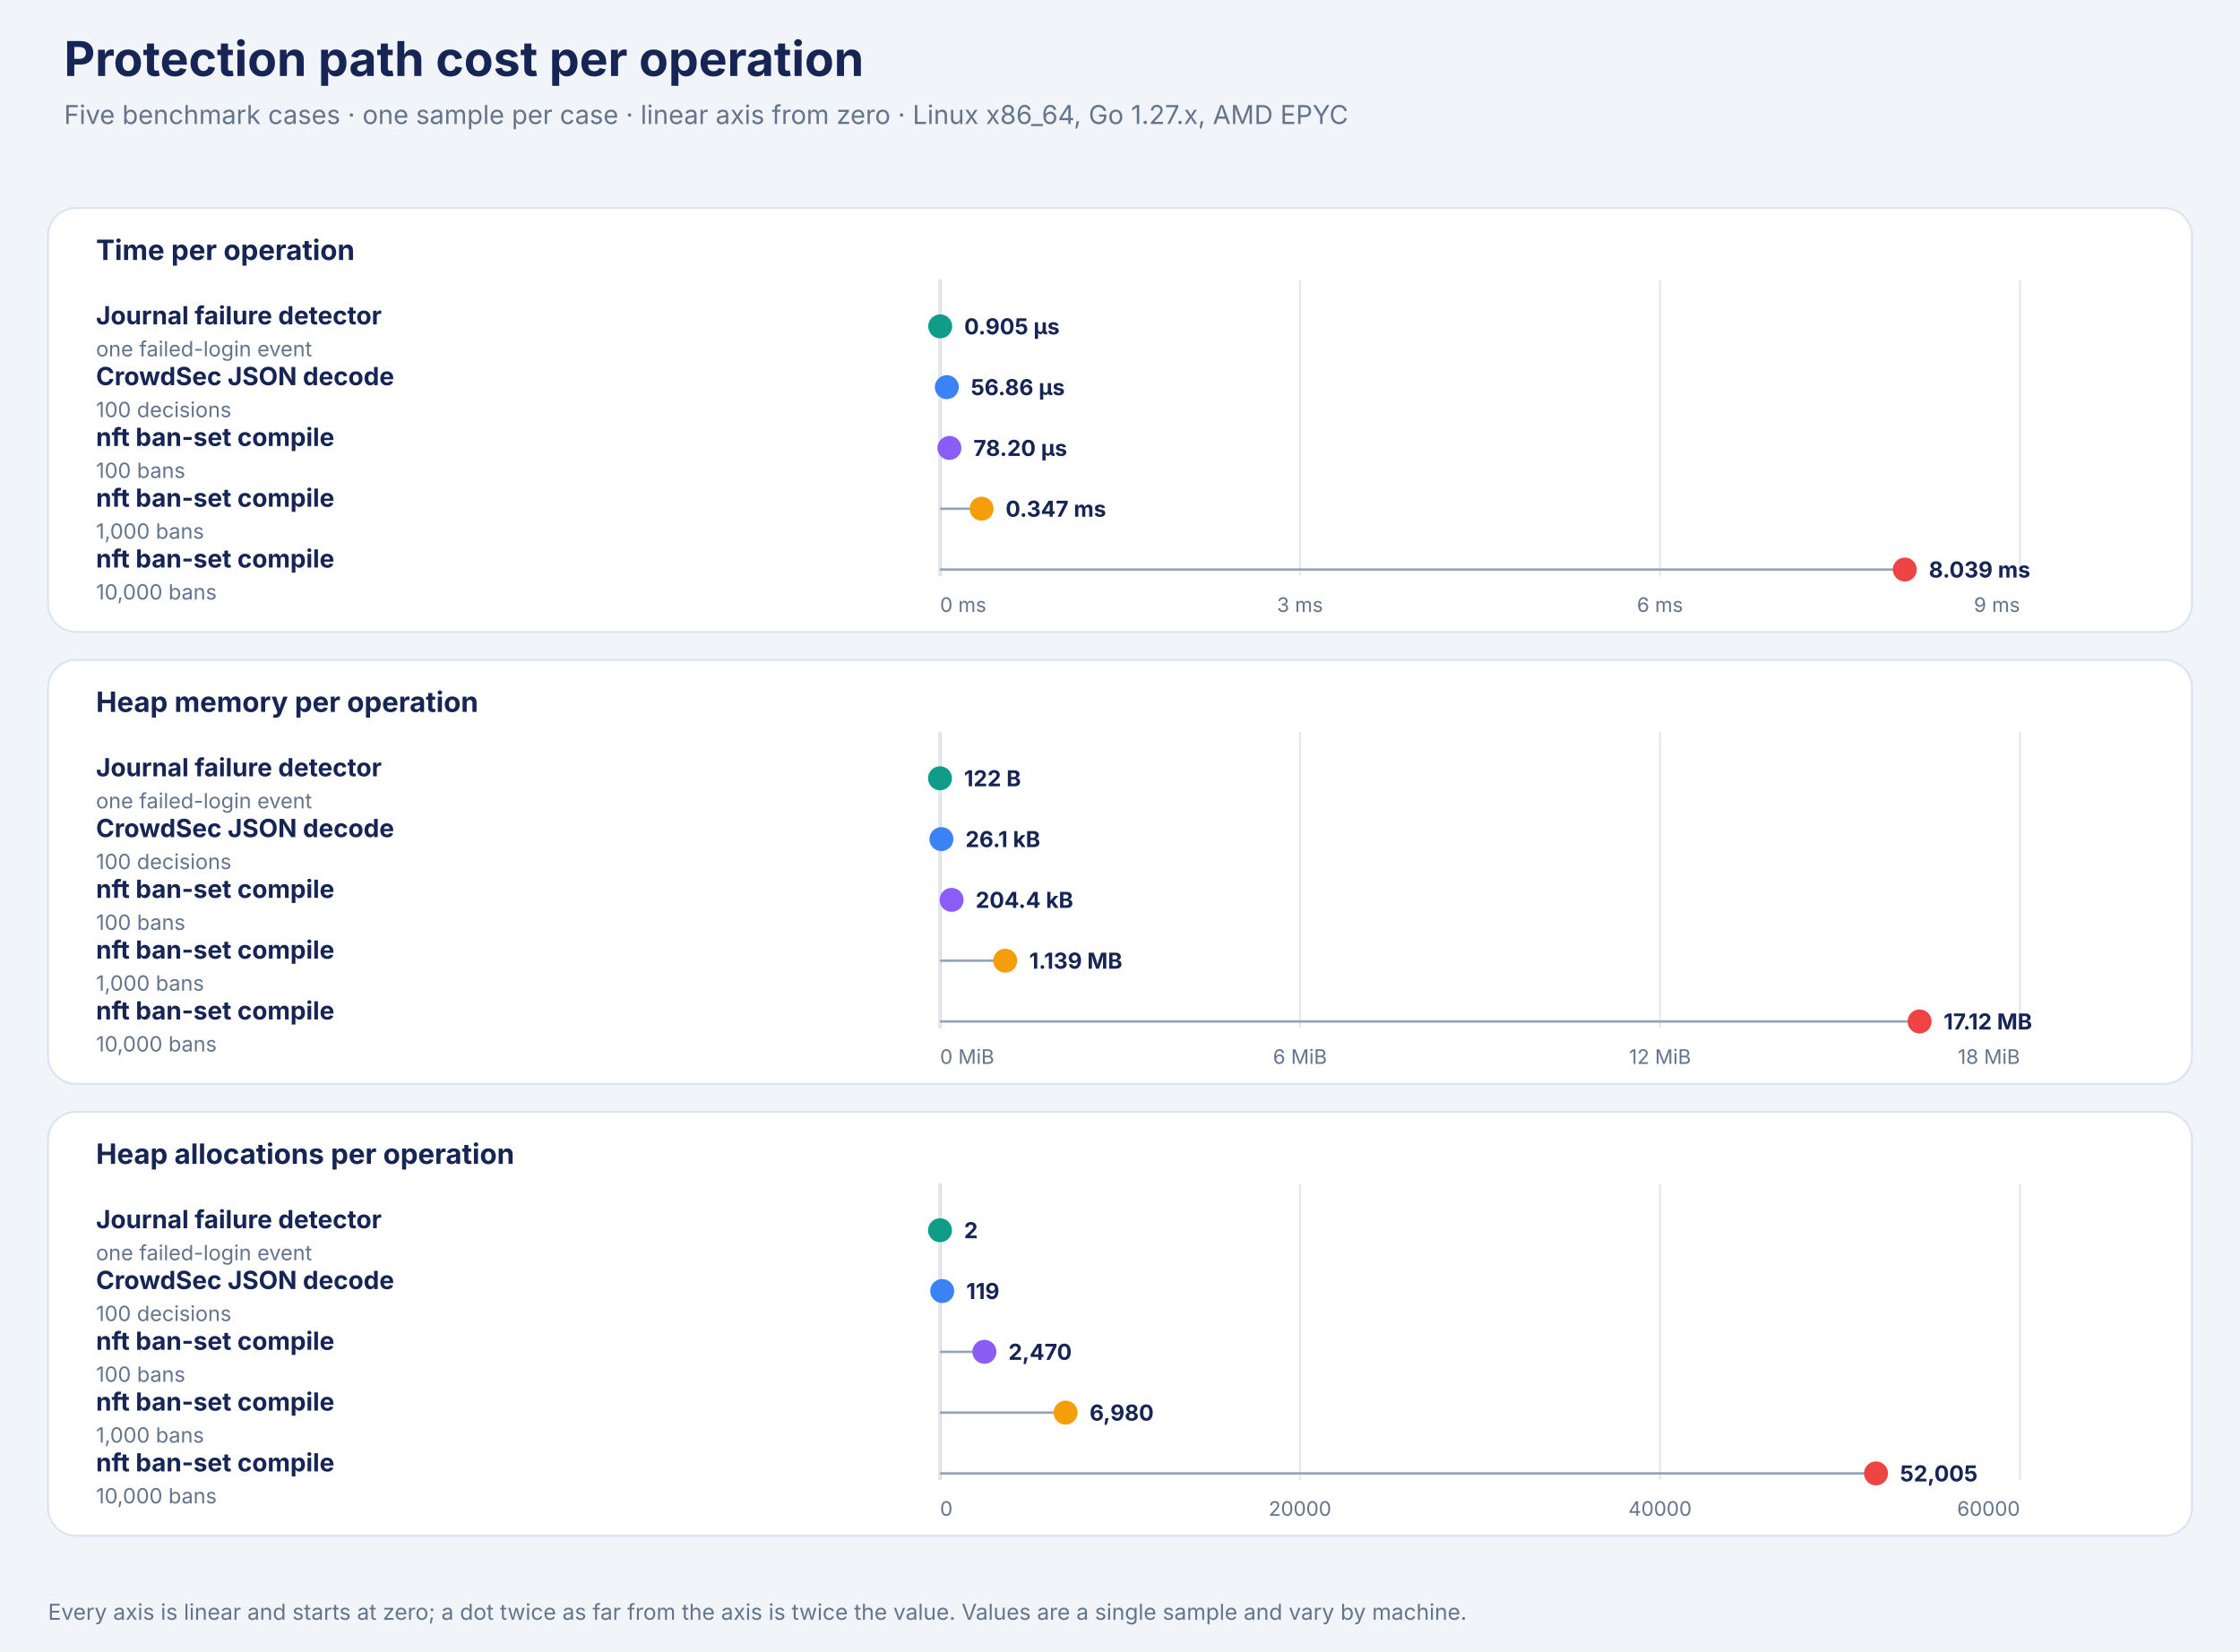
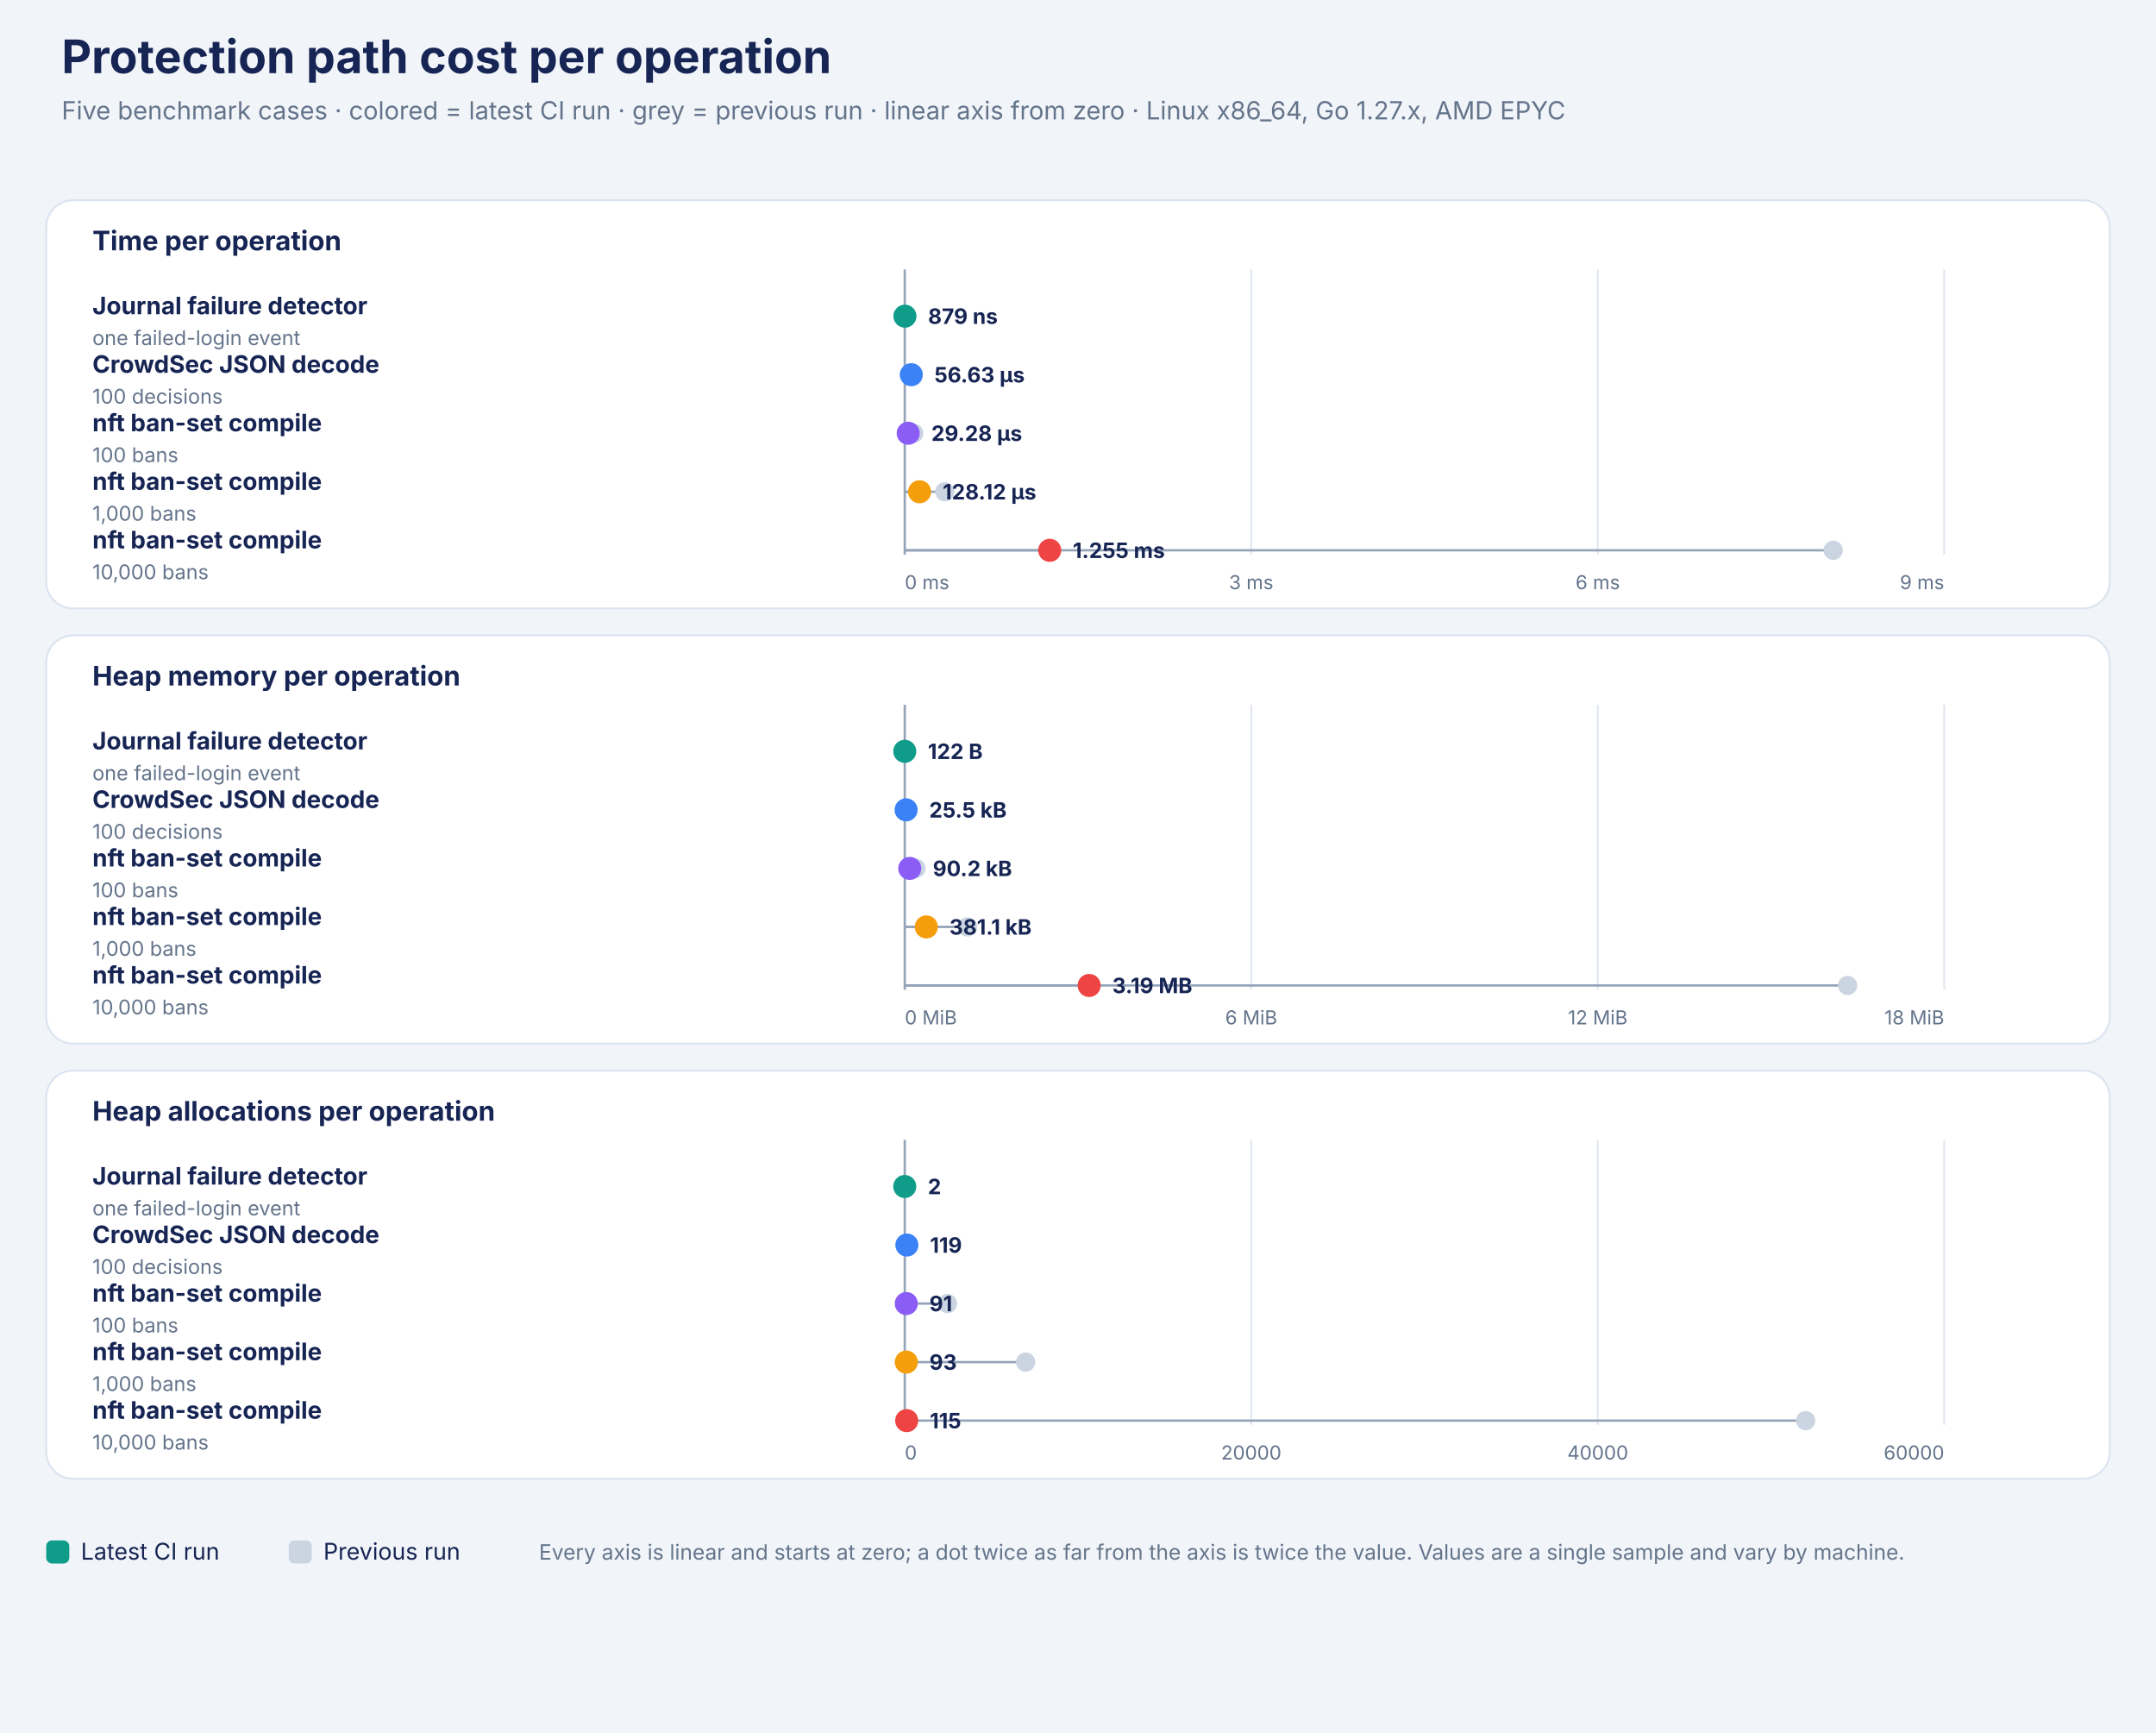
- <svg xmlns="http://www.w3.org/2000/svg" width="1120" height="826" viewBox="0 0 1120 826" role="img" aria-labelledby="title desc">
+ <svg xmlns="http://www.w3.org/2000/svg" width="1120" height="900" viewBox="0 0 1120 900" role="img" aria-labelledby="title desc">
  <style>
    text { font-family: Inter, ui-sans-serif, system-ui, -apple-system, "Segoe UI", sans-serif; fill: #172554; }
    .muted { fill: #64748b; }
    .panel { fill: #ffffff; stroke: #dbe4f0; stroke-width: 1; }
    .grid { stroke: #e2e8f0; stroke-width: 1; }
    .axis { stroke: #94a3b8; stroke-width: 1.2; }
    .parity { stroke: #334155; stroke-width: 1.4; stroke-dasharray: 5 4; }
    .base { fill: #64748b; }
    .bfw { fill: #0f9d8a; }
    .ufw { fill: #3b82f6; }
    .peak { fill-opacity: 0.42; }
+     .prev { fill: #cbd5e1; }
  </style>
-   <rect width="1120" height="826" fill="#f1f5f9" />
+   <rect width="1120" height="900" fill="#f1f5f9" />
  <text x="32" y="38" font-size="24" font-weight="700">Protection path cost per operation</text>
-   <text x="32" y="62" font-size="13" class="muted">Five benchmark cases · one sample per case · linear axis from zero · Linux x86_64, Go 1.27.x, AMD EPYC</text>
+   <text x="32" y="62" font-size="13" class="muted">Five benchmark cases · colored = latest CI run · grey = previous run · linear axis from zero · Linux x86_64, Go 1.27.x, AMD EPYC</text>
  <rect class="panel" x="24" y="104" width="1072" height="212" rx="14" />
  <text x="48" y="130" font-size="14" font-weight="650">Time per operation</text>
-   <line class="axis" x1="470" y1="140" x2="470" y2="288" />
  <line class="grid" x1="470.0" y1="140" x2="470.0" y2="288" />
  <text x="470.0" y="306" text-anchor="start" font-size="10" class="muted">0 ms</text>
  <line class="grid" x1="650.0" y1="140" x2="650.0" y2="288" />
  <text x="650.0" y="306" text-anchor="middle" font-size="10" class="muted">3 ms</text>
  <line class="grid" x1="830.0" y1="140" x2="830.0" y2="288" />
  <text x="830.0" y="306" text-anchor="middle" font-size="10" class="muted">6 ms</text>
  <line class="grid" x1="1010.0" y1="140" x2="1010.0" y2="288" />
  <text x="1010.0" y="306" text-anchor="end" font-size="10" class="muted">9 ms</text>
-   <text x="48" y="162.2" font-size="12.5" font-weight="650">Journal failure detector</text>
-   <text x="48" y="178.2" font-size="10.5" class="muted">one failed-login event</text>
-   <line class="axis" x1="470" y1="163.2" x2="470.1" y2="163.2" />
-   <circle cx="470.1" cy="163.2" r="6" fill="#0f9d8a" />
-   <text x="482.1" y="167.2" font-size="11" font-weight="650" fill="#0f9d8a">0.905 µs</text>
-   <text x="48" y="192.6" font-size="12.5" font-weight="650">CrowdSec JSON decode</text>
-   <text x="48" y="208.6" font-size="10.5" class="muted">100 decisions</text>
-   <line class="axis" x1="470" y1="193.6" x2="473.4" y2="193.6" />
-   <circle cx="473.4" cy="193.6" r="6" fill="#3b82f6" />
-   <text x="485.4" y="197.6" font-size="11" font-weight="650" fill="#3b82f6">56.86 µs</text>
-   <text x="48" y="223.0" font-size="12.5" font-weight="650">nft ban-set compile</text>
-   <text x="48" y="239.0" font-size="10.5" class="muted">100 bans</text>
-   <line class="axis" x1="470" y1="224.0" x2="474.7" y2="224.0" />
-   <circle cx="474.7" cy="224.0" r="6" fill="#8b5cf6" />
-   <text x="486.7" y="228.0" font-size="11" font-weight="650" fill="#8b5cf6">78.20 µs</text>
-   <text x="48" y="253.4" font-size="12.5" font-weight="650">nft ban-set compile</text>
-   <text x="48" y="269.4" font-size="10.5" class="muted">1,000 bans</text>
-   <line class="axis" x1="470" y1="254.4" x2="490.8" y2="254.4" />
-   <circle cx="490.8" cy="254.4" r="6" fill="#f59e0b" />
-   <text x="502.8" y="258.4" font-size="11" font-weight="650" fill="#f59e0b">0.347 ms</text>
-   <text x="48" y="283.8" font-size="12.5" font-weight="650">nft ban-set compile</text>
-   <text x="48" y="299.8" font-size="10.5" class="muted">10,000 bans</text>
-   <line class="axis" x1="470" y1="284.8" x2="952.4" y2="284.8" />
-   <circle cx="952.4" cy="284.8" r="6" fill="#ef4444" />
-   <text x="964.4" y="288.8" font-size="11" font-weight="650" fill="#ef4444">8.039 ms</text>
+   <line class="axis" x1="470" y1="140" x2="470" y2="288" />
+   <text x="48" y="163.2" font-size="12.5" font-weight="650">Journal failure detector</text>
+   <text x="48" y="179.2" font-size="10.5" class="muted">one failed-login event</text>
+   <line class="axis" x1="470" y1="164.2" x2="470.1" y2="164.2" />
+   <circle cx="470.1" cy="164.2" r="5" class="prev" />
+   <line class="axis" x1="470" y1="164.2" x2="470.1" y2="164.2" />
+   <circle cx="470.1" cy="164.2" r="6" fill="#0f9d8a" />
+   <text x="482.1" y="168.2" font-size="11" font-weight="650" fill="#0f9d8a">879 ns</text>
+   <text x="48" y="193.6" font-size="12.5" font-weight="650">CrowdSec JSON decode</text>
+   <text x="48" y="209.6" font-size="10.5" class="muted">100 decisions</text>
+   <line class="axis" x1="470" y1="194.6" x2="473.4" y2="194.6" />
+   <circle cx="473.4" cy="194.6" r="5" class="prev" />
+   <line class="axis" x1="470" y1="194.6" x2="473.4" y2="194.6" />
+   <circle cx="473.4" cy="194.6" r="6" fill="#3b82f6" />
+   <text x="485.4" y="198.6" font-size="11" font-weight="650" fill="#3b82f6">56.63 µs</text>
+   <text x="48" y="224.0" font-size="12.5" font-weight="650">nft ban-set compile</text>
+   <text x="48" y="240.0" font-size="10.5" class="muted">100 bans</text>
+   <line class="axis" x1="470" y1="225.0" x2="474.7" y2="225.0" />
+   <circle cx="474.7" cy="225.0" r="5" class="prev" />
+   <line class="axis" x1="470" y1="225.0" x2="471.8" y2="225.0" />
+   <circle cx="471.8" cy="225.0" r="6" fill="#8b5cf6" />
+   <text x="483.8" y="229.0" font-size="11" font-weight="650" fill="#8b5cf6">29.28 µs</text>
+   <text x="48" y="254.4" font-size="12.5" font-weight="650">nft ban-set compile</text>
+   <text x="48" y="270.4" font-size="10.5" class="muted">1,000 bans</text>
+   <line class="axis" x1="470" y1="255.4" x2="490.8" y2="255.4" />
+   <circle cx="490.8" cy="255.4" r="5" class="prev" />
+   <line class="axis" x1="470" y1="255.4" x2="477.7" y2="255.4" />
+   <circle cx="477.7" cy="255.4" r="6" fill="#f59e0b" />
+   <text x="489.7" y="259.4" font-size="11" font-weight="650" fill="#f59e0b">128.12 µs</text>
+   <text x="48" y="284.8" font-size="12.5" font-weight="650">nft ban-set compile</text>
+   <text x="48" y="300.8" font-size="10.5" class="muted">10,000 bans</text>
+   <line class="axis" x1="470" y1="285.8" x2="952.3" y2="285.8" />
+   <circle cx="952.3" cy="285.8" r="5" class="prev" />
+   <line class="axis" x1="470" y1="285.8" x2="545.3" y2="285.8" />
+   <circle cx="545.3" cy="285.8" r="6" fill="#ef4444" />
+   <text x="557.3" y="289.8" font-size="11" font-weight="650" fill="#ef4444">1.255 ms</text>
  <rect class="panel" x="24" y="330" width="1072" height="212" rx="14" />
  <text x="48" y="356" font-size="14" font-weight="650">Heap memory per operation</text>
-   <line class="axis" x1="470" y1="366" x2="470" y2="514" />
  <line class="grid" x1="470.0" y1="366" x2="470.0" y2="514" />
  <text x="470.0" y="532" text-anchor="start" font-size="10" class="muted">0 MiB</text>
  <line class="grid" x1="650.0" y1="366" x2="650.0" y2="514" />
  <text x="650.0" y="532" text-anchor="middle" font-size="10" class="muted">6 MiB</text>
  <line class="grid" x1="830.0" y1="366" x2="830.0" y2="514" />
  <text x="830.0" y="532" text-anchor="middle" font-size="10" class="muted">12 MiB</text>
  <line class="grid" x1="1010.0" y1="366" x2="1010.0" y2="514" />
  <text x="1010.0" y="532" text-anchor="end" font-size="10" class="muted">18 MiB</text>
-   <text x="48" y="388.2" font-size="12.5" font-weight="650">Journal failure detector</text>
-   <text x="48" y="404.2" font-size="10.5" class="muted">one failed-login event</text>
-   <line class="axis" x1="470" y1="389.2" x2="470.0" y2="389.2" />
-   <circle cx="470.0" cy="389.2" r="6" fill="#0f9d8a" />
-   <text x="482.0" y="393.2" font-size="11" font-weight="650" fill="#0f9d8a">122 B</text>
-   <text x="48" y="418.6" font-size="12.5" font-weight="650">CrowdSec JSON decode</text>
-   <text x="48" y="434.6" font-size="10.5" class="muted">100 decisions</text>
-   <line class="axis" x1="470" y1="419.6" x2="470.7" y2="419.6" />
-   <circle cx="470.7" cy="419.6" r="6" fill="#3b82f6" />
-   <text x="482.7" y="423.6" font-size="11" font-weight="650" fill="#3b82f6">26.1 kB</text>
-   <text x="48" y="449.0" font-size="12.5" font-weight="650">nft ban-set compile</text>
-   <text x="48" y="465.0" font-size="10.5" class="muted">100 bans</text>
-   <line class="axis" x1="470" y1="450.0" x2="475.8" y2="450.0" />
-   <circle cx="475.8" cy="450.0" r="6" fill="#8b5cf6" />
-   <text x="487.8" y="454.0" font-size="11" font-weight="650" fill="#8b5cf6">204.4 kB</text>
-   <text x="48" y="479.4" font-size="12.5" font-weight="650">nft ban-set compile</text>
-   <text x="48" y="495.4" font-size="10.5" class="muted">1,000 bans</text>
-   <line class="axis" x1="470" y1="480.4" x2="502.6" y2="480.4" />
-   <circle cx="502.6" cy="480.4" r="6" fill="#f59e0b" />
-   <text x="514.6" y="484.4" font-size="11" font-weight="650" fill="#f59e0b">1.139 MB</text>
-   <text x="48" y="509.8" font-size="12.5" font-weight="650">nft ban-set compile</text>
-   <text x="48" y="525.8" font-size="10.5" class="muted">10,000 bans</text>
-   <line class="axis" x1="470" y1="510.8" x2="959.8" y2="510.8" />
-   <circle cx="959.8" cy="510.8" r="6" fill="#ef4444" />
-   <text x="971.8" y="514.8" font-size="11" font-weight="650" fill="#ef4444">17.12 MB</text>
+   <line class="axis" x1="470" y1="366" x2="470" y2="514" />
+   <text x="48" y="389.2" font-size="12.5" font-weight="650">Journal failure detector</text>
+   <text x="48" y="405.2" font-size="10.5" class="muted">one failed-login event</text>
+   <line class="axis" x1="470" y1="390.2" x2="470.0" y2="390.2" />
+   <circle cx="470.0" cy="390.2" r="5" class="prev" />
+   <line class="axis" x1="470" y1="390.2" x2="470.0" y2="390.2" />
+   <circle cx="470.0" cy="390.2" r="6" fill="#0f9d8a" />
+   <text x="482.0" y="394.2" font-size="11" font-weight="650" fill="#0f9d8a">122 B</text>
+   <text x="48" y="419.6" font-size="12.5" font-weight="650">CrowdSec JSON decode</text>
+   <text x="48" y="435.6" font-size="10.5" class="muted">100 decisions</text>
+   <line class="axis" x1="470" y1="420.6" x2="470.7" y2="420.6" />
+   <circle cx="470.7" cy="420.6" r="5" class="prev" />
+   <line class="axis" x1="470" y1="420.6" x2="470.7" y2="420.6" />
+   <circle cx="470.7" cy="420.6" r="6" fill="#3b82f6" />
+   <text x="482.7" y="424.6" font-size="11" font-weight="650" fill="#3b82f6">25.5 kB</text>
+   <text x="48" y="450.0" font-size="12.5" font-weight="650">nft ban-set compile</text>
+   <text x="48" y="466.0" font-size="10.5" class="muted">100 bans</text>
+   <line class="axis" x1="470" y1="451.0" x2="475.8" y2="451.0" />
+   <circle cx="475.8" cy="451.0" r="5" class="prev" />
+   <line class="axis" x1="470" y1="451.0" x2="472.6" y2="451.0" />
+   <circle cx="472.6" cy="451.0" r="6" fill="#8b5cf6" />
+   <text x="484.6" y="455.0" font-size="11" font-weight="650" fill="#8b5cf6">90.2 kB</text>
+   <text x="48" y="480.4" font-size="12.5" font-weight="650">nft ban-set compile</text>
+   <text x="48" y="496.4" font-size="10.5" class="muted">1,000 bans</text>
+   <line class="axis" x1="470" y1="481.4" x2="502.6" y2="481.4" />
+   <circle cx="502.6" cy="481.4" r="5" class="prev" />
+   <line class="axis" x1="470" y1="481.4" x2="481.2" y2="481.4" />
+   <circle cx="481.2" cy="481.4" r="6" fill="#f59e0b" />
+   <text x="493.2" y="485.4" font-size="11" font-weight="650" fill="#f59e0b">381.1 kB</text>
+   <text x="48" y="510.8" font-size="12.5" font-weight="650">nft ban-set compile</text>
+   <text x="48" y="526.8" font-size="10.5" class="muted">10,000 bans</text>
+   <line class="axis" x1="470" y1="511.8" x2="959.8" y2="511.8" />
+   <circle cx="959.8" cy="511.8" r="5" class="prev" />
+   <line class="axis" x1="470" y1="511.8" x2="565.8" y2="511.8" />
+   <circle cx="565.8" cy="511.8" r="6" fill="#ef4444" />
+   <text x="577.8" y="515.8" font-size="11" font-weight="650" fill="#ef4444">3.19 MB</text>
  <rect class="panel" x="24" y="556" width="1072" height="212" rx="14" />
  <text x="48" y="582" font-size="14" font-weight="650">Heap allocations per operation</text>
-   <line class="axis" x1="470" y1="592" x2="470" y2="740" />
  <line class="grid" x1="470.0" y1="592" x2="470.0" y2="740" />
  <text x="470.0" y="758" text-anchor="start" font-size="10" class="muted">0</text>
  <line class="grid" x1="650.0" y1="592" x2="650.0" y2="740" />
  <text x="650.0" y="758" text-anchor="middle" font-size="10" class="muted">20000</text>
  <line class="grid" x1="830.0" y1="592" x2="830.0" y2="740" />
  <text x="830.0" y="758" text-anchor="middle" font-size="10" class="muted">40000</text>
  <line class="grid" x1="1010.0" y1="592" x2="1010.0" y2="740" />
  <text x="1010.0" y="758" text-anchor="end" font-size="10" class="muted">60000</text>
-   <text x="48" y="614.2" font-size="12.5" font-weight="650">Journal failure detector</text>
-   <text x="48" y="630.2" font-size="10.5" class="muted">one failed-login event</text>
-   <line class="axis" x1="470" y1="615.2" x2="470.0" y2="615.2" />
-   <circle cx="470.0" cy="615.2" r="6" fill="#0f9d8a" />
-   <text x="482.0" y="619.2" font-size="11" font-weight="650" fill="#0f9d8a">2</text>
-   <text x="48" y="644.6" font-size="12.5" font-weight="650">CrowdSec JSON decode</text>
-   <text x="48" y="660.6" font-size="10.5" class="muted">100 decisions</text>
-   <line class="axis" x1="470" y1="645.6" x2="471.1" y2="645.6" />
-   <circle cx="471.1" cy="645.6" r="6" fill="#3b82f6" />
-   <text x="483.1" y="649.6" font-size="11" font-weight="650" fill="#3b82f6">119</text>
-   <text x="48" y="675.0" font-size="12.5" font-weight="650">nft ban-set compile</text>
-   <text x="48" y="691.0" font-size="10.5" class="muted">100 bans</text>
-   <line class="axis" x1="470" y1="676.0" x2="492.2" y2="676.0" />
-   <circle cx="492.2" cy="676.0" r="6" fill="#8b5cf6" />
-   <text x="504.2" y="680.0" font-size="11" font-weight="650" fill="#8b5cf6">2,470</text>
-   <text x="48" y="705.4" font-size="12.5" font-weight="650">nft ban-set compile</text>
-   <text x="48" y="721.4" font-size="10.5" class="muted">1,000 bans</text>
-   <line class="axis" x1="470" y1="706.4" x2="532.8" y2="706.4" />
-   <circle cx="532.8" cy="706.4" r="6" fill="#f59e0b" />
-   <text x="544.8" y="710.4" font-size="11" font-weight="650" fill="#f59e0b">6,980</text>
-   <text x="48" y="735.8" font-size="12.5" font-weight="650">nft ban-set compile</text>
-   <text x="48" y="751.8" font-size="10.5" class="muted">10,000 bans</text>
-   <line class="axis" x1="470" y1="736.8" x2="938.0" y2="736.8" />
-   <circle cx="938.0" cy="736.8" r="6" fill="#ef4444" />
-   <text x="950.0" y="740.8" font-size="11" font-weight="650" fill="#ef4444">52,005</text>
-   <text x="24" y="810" font-size="11" class="muted">Every axis is linear and starts at zero; a dot twice as far from the axis is twice the value. Values are a single sample and vary by machine.</text>
+   <line class="axis" x1="470" y1="592" x2="470" y2="740" />
+   <text x="48" y="615.2" font-size="12.5" font-weight="650">Journal failure detector</text>
+   <text x="48" y="631.2" font-size="10.5" class="muted">one failed-login event</text>
+   <line class="axis" x1="470" y1="616.2" x2="470.0" y2="616.2" />
+   <circle cx="470.0" cy="616.2" r="5" class="prev" />
+   <line class="axis" x1="470" y1="616.2" x2="470.0" y2="616.2" />
+   <circle cx="470.0" cy="616.2" r="6" fill="#0f9d8a" />
+   <text x="482.0" y="620.2" font-size="11" font-weight="650" fill="#0f9d8a">2</text>
+   <text x="48" y="645.6" font-size="12.5" font-weight="650">CrowdSec JSON decode</text>
+   <text x="48" y="661.6" font-size="10.5" class="muted">100 decisions</text>
+   <line class="axis" x1="470" y1="646.6" x2="471.1" y2="646.6" />
+   <circle cx="471.1" cy="646.6" r="5" class="prev" />
+   <line class="axis" x1="470" y1="646.6" x2="471.1" y2="646.6" />
+   <circle cx="471.1" cy="646.6" r="6" fill="#3b82f6" />
+   <text x="483.1" y="650.6" font-size="11" font-weight="650" fill="#3b82f6">119</text>
+   <text x="48" y="676.0" font-size="12.5" font-weight="650">nft ban-set compile</text>
+   <text x="48" y="692.0" font-size="10.5" class="muted">100 bans</text>
+   <line class="axis" x1="470" y1="677.0" x2="492.2" y2="677.0" />
+   <circle cx="492.2" cy="677.0" r="5" class="prev" />
+   <line class="axis" x1="470" y1="677.0" x2="470.8" y2="677.0" />
+   <circle cx="470.8" cy="677.0" r="6" fill="#8b5cf6" />
+   <text x="482.8" y="681.0" font-size="11" font-weight="650" fill="#8b5cf6">91</text>
+   <text x="48" y="706.4" font-size="12.5" font-weight="650">nft ban-set compile</text>
+   <text x="48" y="722.4" font-size="10.5" class="muted">1,000 bans</text>
+   <line class="axis" x1="470" y1="707.4" x2="532.8" y2="707.4" />
+   <circle cx="532.8" cy="707.4" r="5" class="prev" />
+   <line class="axis" x1="470" y1="707.4" x2="470.8" y2="707.4" />
+   <circle cx="470.8" cy="707.4" r="6" fill="#f59e0b" />
+   <text x="482.8" y="711.4" font-size="11" font-weight="650" fill="#f59e0b">93</text>
+   <text x="48" y="736.8" font-size="12.5" font-weight="650">nft ban-set compile</text>
+   <text x="48" y="752.8" font-size="10.5" class="muted">10,000 bans</text>
+   <line class="axis" x1="470" y1="737.8" x2="938.0" y2="737.8" />
+   <circle cx="938.0" cy="737.8" r="5" class="prev" />
+   <line class="axis" x1="470" y1="737.8" x2="471.0" y2="737.8" />
+   <circle cx="471.0" cy="737.8" r="6" fill="#ef4444" />
+   <text x="483.0" y="741.8" font-size="11" font-weight="650" fill="#ef4444">115</text>
+   <rect x="24" y="800" width="12" height="12" rx="3" class="bfw" />
+   <text x="42" y="810" font-size="12">Latest CI run</text>
+   <rect x="150" y="800" width="12" height="12" rx="3" class="prev" />
+   <text x="168" y="810" font-size="12">Previous run</text>
+   <text x="280" y="810" font-size="11" class="muted">Every axis is linear and starts at zero; a dot twice as far from the axis is twice the value. Values are a single sample and vary by machine.</text>
</svg>
